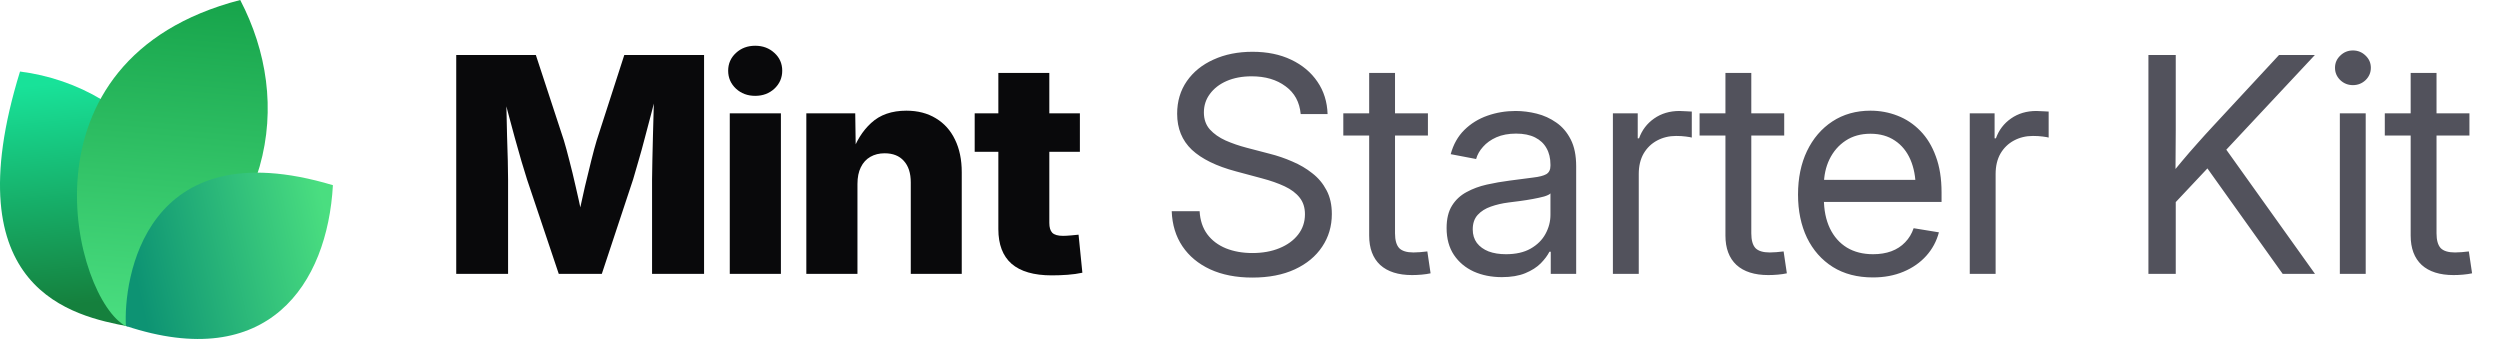
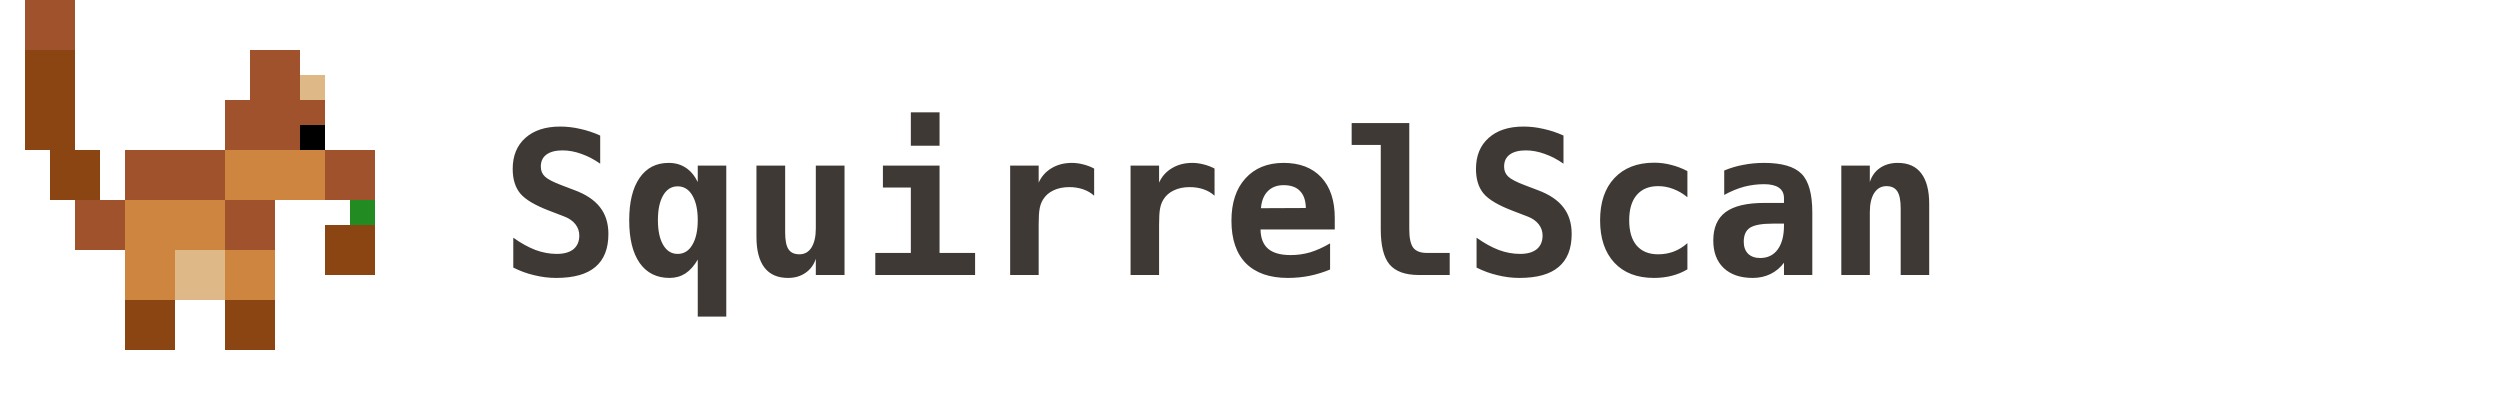
- <svg xmlns="http://www.w3.org/2000/svg" width="177" height="24" viewBox="0 0 177 24" fill="none">
-   <path d="M9.061 23.108C5.268 22.377 -3.391 20.627 1.417 5.064C9.634 6.099 16.973 14.064 9.061 23.108Z" fill="url(#paint0_linear_17557_2020)" />
-   <path d="M8.919 23.094C5.276 21.222 0.784 4.209 17.007 0C20.757 7.193 19.621 16.545 8.919 23.094Z" fill="url(#paint1_linear_17557_2020)" />
-   <path d="M8.914 23.079C8.735 19.882 10.159 9.085 23.57 13.111C23.181 20.123 18.984 26.418 8.914 23.079Z" fill="url(#paint2_linear_17557_2020)" />
-   <path d="M32.301 19.392V3.894H37.938L39.925 9.948C40.036 10.315 40.164 10.787 40.31 11.362C40.462 11.938 40.611 12.552 40.757 13.204C40.91 13.855 41.048 14.483 41.173 15.086C41.305 15.682 41.412 16.192 41.495 16.615H40.695C40.771 16.192 40.871 15.682 40.996 15.086C41.128 14.49 41.267 13.866 41.412 13.214C41.565 12.562 41.714 11.948 41.86 11.373C42.005 10.79 42.133 10.315 42.244 9.948L44.2 3.894H49.848V19.392H46.166V12.704C46.166 12.357 46.173 11.917 46.187 11.383C46.2 10.849 46.214 10.27 46.228 9.646C46.249 9.022 46.266 8.391 46.28 7.753C46.301 7.115 46.311 6.519 46.311 5.964H46.623C46.485 6.561 46.332 7.181 46.166 7.826C45.999 8.471 45.833 9.102 45.666 9.719C45.507 10.336 45.351 10.901 45.198 11.414C45.053 11.928 44.928 12.357 44.824 12.704L42.608 19.392H39.561L37.314 12.704C37.203 12.357 37.072 11.928 36.919 11.414C36.773 10.901 36.614 10.34 36.441 9.729C36.274 9.112 36.104 8.481 35.931 7.836C35.764 7.192 35.608 6.567 35.463 5.964H35.827C35.834 6.512 35.844 7.105 35.858 7.743C35.872 8.374 35.886 9.005 35.9 9.636C35.92 10.26 35.938 10.839 35.952 11.373C35.965 11.907 35.972 12.351 35.972 12.704V19.392H32.301ZM51.668 19.392V8.024H55.288V19.392H51.668ZM53.468 6.786C52.927 6.786 52.473 6.616 52.105 6.276C51.738 5.93 51.554 5.507 51.554 5.007C51.554 4.508 51.738 4.088 52.105 3.749C52.473 3.409 52.927 3.239 53.468 3.239C54.009 3.239 54.463 3.409 54.83 3.749C55.198 4.082 55.382 4.501 55.382 5.007C55.382 5.507 55.198 5.93 54.83 6.276C54.463 6.616 54.009 6.786 53.468 6.786ZM60.708 13.027V19.392H57.088V8.024H60.551L60.593 10.967H60.281C60.593 10.024 61.061 9.268 61.685 8.7C62.309 8.124 63.138 7.836 64.171 7.836C64.975 7.836 65.672 8.017 66.262 8.377C66.851 8.731 67.302 9.234 67.614 9.885C67.933 10.537 68.092 11.307 68.092 12.194V19.392H64.483V12.912C64.483 12.26 64.32 11.754 63.994 11.394C63.675 11.033 63.221 10.853 62.632 10.853C62.25 10.853 61.914 10.936 61.623 11.102C61.332 11.269 61.106 11.515 60.947 11.841C60.787 12.16 60.708 12.555 60.708 13.027ZM76.456 8.024V10.749H69.008V8.024H76.456ZM70.683 5.163H74.292V15.783C74.292 16.102 74.361 16.334 74.5 16.48C74.646 16.625 74.899 16.698 75.259 16.698C75.405 16.698 75.596 16.688 75.831 16.667C76.074 16.646 76.251 16.629 76.362 16.615L76.632 19.309C76.313 19.378 75.963 19.427 75.582 19.455C75.207 19.482 74.836 19.496 74.469 19.496C73.2 19.496 72.25 19.222 71.619 18.674C70.995 18.127 70.683 17.308 70.683 16.22V5.163Z" fill="#09090B" />
-   <path d="M88.667 19.652C87.523 19.652 86.528 19.458 85.682 19.07C84.843 18.681 84.188 18.137 83.716 17.437C83.245 16.736 82.992 15.908 82.957 14.951H84.933C84.968 15.596 85.148 16.14 85.474 16.584C85.8 17.021 86.24 17.354 86.795 17.582C87.35 17.804 87.974 17.915 88.667 17.915C89.388 17.915 90.026 17.801 90.581 17.572C91.143 17.343 91.583 17.024 91.902 16.615C92.228 16.199 92.391 15.717 92.391 15.169C92.391 14.698 92.266 14.306 92.017 13.994C91.767 13.675 91.413 13.408 90.956 13.193C90.498 12.978 89.954 12.787 89.323 12.621L87.502 12.132C86.123 11.765 85.082 11.255 84.382 10.603C83.689 9.944 83.342 9.095 83.342 8.055C83.342 7.174 83.571 6.404 84.028 5.746C84.486 5.087 85.117 4.577 85.921 4.217C86.726 3.849 87.645 3.666 88.678 3.666C89.718 3.666 90.63 3.853 91.413 4.227C92.204 4.602 92.824 5.122 93.275 5.787C93.726 6.446 93.965 7.209 93.993 8.076H92.089C92.013 7.23 91.656 6.574 91.018 6.11C90.387 5.638 89.586 5.403 88.615 5.403C87.95 5.403 87.36 5.513 86.847 5.735C86.341 5.957 85.946 6.262 85.661 6.651C85.377 7.032 85.235 7.469 85.235 7.961C85.235 8.447 85.377 8.849 85.661 9.168C85.946 9.48 86.317 9.74 86.774 9.948C87.232 10.149 87.724 10.319 88.251 10.457L89.884 10.884C90.439 11.023 90.977 11.206 91.496 11.435C92.023 11.657 92.495 11.934 92.911 12.267C93.334 12.593 93.67 12.995 93.92 13.474C94.17 13.945 94.294 14.504 94.294 15.149C94.294 16.015 94.066 16.788 93.608 17.468C93.157 18.148 92.512 18.681 91.673 19.07C90.834 19.458 89.832 19.652 88.667 19.652ZM101.097 8.024V9.594H95.106V8.024H101.097ZM96.937 5.163H98.767V16.521C98.767 17 98.865 17.347 99.059 17.562C99.26 17.77 99.6 17.874 100.078 17.874C100.21 17.874 100.366 17.867 100.546 17.853C100.733 17.832 100.903 17.815 101.056 17.801L101.285 19.351C101.097 19.392 100.886 19.423 100.65 19.444C100.414 19.465 100.189 19.475 99.974 19.475C98.996 19.475 98.244 19.236 97.717 18.758C97.197 18.272 96.937 17.579 96.937 16.677V5.163ZM106.33 19.621C105.595 19.621 104.932 19.489 104.343 19.226C103.754 18.955 103.285 18.564 102.939 18.05C102.592 17.53 102.419 16.896 102.419 16.147C102.419 15.495 102.547 14.965 102.804 14.556C103.06 14.146 103.403 13.828 103.833 13.599C104.263 13.363 104.742 13.186 105.269 13.068C105.796 12.95 106.333 12.857 106.881 12.787C107.574 12.69 108.132 12.617 108.555 12.569C108.978 12.52 109.287 12.441 109.481 12.33C109.675 12.212 109.772 12.014 109.772 11.737V11.654C109.772 11.203 109.679 10.815 109.492 10.489C109.311 10.163 109.041 9.91 108.68 9.729C108.32 9.549 107.872 9.459 107.338 9.459C106.805 9.459 106.34 9.546 105.945 9.719C105.556 9.892 105.241 10.118 104.998 10.395C104.755 10.665 104.593 10.953 104.509 11.258L102.71 10.915C102.897 10.222 103.22 9.65 103.677 9.199C104.135 8.748 104.679 8.412 105.31 8.19C105.941 7.968 106.607 7.857 107.307 7.857C107.8 7.857 108.295 7.92 108.795 8.044C109.301 8.169 109.765 8.381 110.188 8.679C110.611 8.97 110.951 9.369 111.208 9.875C111.464 10.374 111.593 11.005 111.593 11.768V19.392H109.793V17.822H109.7C109.568 18.085 109.363 18.359 109.086 18.643C108.809 18.921 108.444 19.153 107.994 19.34C107.543 19.527 106.988 19.621 106.33 19.621ZM106.621 17.998C107.321 17.998 107.904 17.867 108.368 17.603C108.84 17.333 109.19 16.986 109.419 16.563C109.654 16.133 109.772 15.682 109.772 15.211V13.692C109.703 13.769 109.554 13.841 109.325 13.911C109.096 13.973 108.829 14.032 108.524 14.088C108.226 14.143 107.921 14.192 107.609 14.233C107.304 14.275 107.033 14.309 106.798 14.337C106.354 14.393 105.938 14.49 105.549 14.628C105.168 14.76 104.86 14.954 104.624 15.211C104.388 15.467 104.27 15.811 104.27 16.241C104.27 16.615 104.367 16.934 104.561 17.198C104.762 17.461 105.04 17.662 105.393 17.801C105.747 17.933 106.156 17.998 106.621 17.998ZM114.193 19.392V8.024H115.951V9.792H116.045C116.253 9.209 116.61 8.741 117.116 8.388C117.622 8.034 118.219 7.857 118.905 7.857C119.058 7.857 119.217 7.864 119.384 7.878C119.55 7.885 119.682 7.892 119.779 7.899V9.74C119.716 9.719 119.578 9.695 119.363 9.667C119.155 9.639 118.922 9.625 118.666 9.625C118.174 9.625 117.726 9.733 117.324 9.948C116.922 10.163 116.603 10.471 116.367 10.874C116.138 11.276 116.024 11.758 116.024 12.319V19.392H114.193ZM126.322 8.024V9.594H120.33V8.024H126.322ZM122.161 5.163H123.992V16.521C123.992 17 124.089 17.347 124.283 17.562C124.484 17.77 124.824 17.874 125.302 17.874C125.434 17.874 125.59 17.867 125.77 17.853C125.958 17.832 126.127 17.815 126.28 17.801L126.509 19.351C126.322 19.392 126.11 19.423 125.874 19.444C125.639 19.465 125.413 19.475 125.198 19.475C124.221 19.475 123.468 19.236 122.941 18.758C122.421 18.272 122.161 17.579 122.161 16.677V5.163ZM132.604 19.642C131.502 19.642 130.555 19.396 129.765 18.903C128.974 18.404 128.364 17.714 127.934 16.834C127.511 15.946 127.3 14.927 127.3 13.775C127.3 12.611 127.511 11.584 127.934 10.697C128.364 9.802 128.964 9.102 129.734 8.596C130.51 8.089 131.408 7.836 132.428 7.836C133.1 7.836 133.738 7.954 134.341 8.19C134.952 8.426 135.489 8.783 135.954 9.261C136.425 9.74 136.793 10.343 137.056 11.071C137.327 11.792 137.462 12.645 137.462 13.63V14.296H128.433V12.735H136.463L135.631 13.297C135.631 12.541 135.506 11.876 135.257 11.3C135.007 10.725 134.643 10.277 134.165 9.958C133.686 9.632 133.107 9.469 132.428 9.469C131.748 9.469 131.162 9.632 130.67 9.958C130.177 10.284 129.796 10.725 129.526 11.279C129.262 11.827 129.13 12.441 129.13 13.12V14.046C129.13 14.864 129.273 15.572 129.557 16.168C129.841 16.757 130.243 17.211 130.763 17.53C131.283 17.842 131.901 17.998 132.615 17.998C133.093 17.998 133.523 17.929 133.905 17.79C134.293 17.645 134.619 17.433 134.882 17.156C135.153 16.879 135.354 16.546 135.486 16.157L137.275 16.449C137.108 17.08 136.81 17.634 136.38 18.113C135.95 18.591 135.413 18.966 134.768 19.236C134.123 19.507 133.402 19.642 132.604 19.642ZM139.459 19.392V8.024H141.217V9.792H141.311C141.519 9.209 141.876 8.741 142.382 8.388C142.888 8.034 143.485 7.857 144.171 7.857C144.324 7.857 144.483 7.864 144.649 7.878C144.816 7.885 144.948 7.892 145.045 7.899V9.74C144.982 9.719 144.844 9.695 144.629 9.667C144.421 9.639 144.188 9.625 143.932 9.625C143.439 9.625 142.992 9.733 142.59 9.948C142.188 10.163 141.869 10.471 141.633 10.874C141.404 11.276 141.29 11.758 141.29 12.319V19.392H139.459ZM153.429 14.961V12.715C153.783 12.257 154.136 11.82 154.49 11.404C154.844 10.981 155.204 10.565 155.572 10.156C155.939 9.74 156.314 9.327 156.695 8.918L161.355 3.894H163.893L157.277 10.967H157.184L153.429 14.961ZM152.108 19.392V3.894H154.043V9.241L154.022 12.559L154.043 13.505V19.392H152.108ZM161.615 19.392L155.967 11.477L157.173 9.969L163.903 19.392H161.615ZM165.661 19.392V8.024H167.492V19.392H165.661ZM166.587 6.027C166.24 6.027 165.942 5.909 165.692 5.673C165.443 5.43 165.318 5.139 165.318 4.799C165.318 4.459 165.443 4.172 165.692 3.936C165.942 3.693 166.24 3.572 166.587 3.572C166.934 3.572 167.232 3.693 167.482 3.936C167.731 4.172 167.856 4.459 167.856 4.799C167.856 5.139 167.731 5.43 167.482 5.673C167.232 5.909 166.934 6.027 166.587 6.027ZM174.836 8.024V9.594H168.844V8.024H174.836ZM170.675 5.163H172.506V16.521C172.506 17 172.603 17.347 172.797 17.562C172.998 17.77 173.338 17.874 173.816 17.874C173.948 17.874 174.104 17.867 174.284 17.853C174.472 17.832 174.641 17.815 174.794 17.801L175.023 19.351C174.836 19.392 174.624 19.423 174.388 19.444C174.153 19.465 173.927 19.475 173.712 19.475C172.735 19.475 171.982 19.236 171.455 18.758C170.935 18.272 170.675 17.579 170.675 16.677V5.163Z" fill="#52525C" />
-   <defs>
-     <linearGradient id="paint0_linear_17557_2020" x1="3.776" y1="5.916" x2="5.232" y2="21.559" gradientUnits="userSpaceOnUse">
-       <stop stop-color="#18E299" />
-       <stop offset="1" stop-color="#15803D" />
-     </linearGradient>
-     <linearGradient id="paint1_linear_17557_2020" x1="12.171" y1="-0.718" x2="10.19" y2="22.983" gradientUnits="userSpaceOnUse">
-       <stop stop-color="#16A34A" />
-       <stop offset="1" stop-color="#4ADE80" />
-     </linearGradient>
-     <linearGradient id="paint2_linear_17557_2020" x1="23.133" y1="15.353" x2="9.338" y2="18.52" gradientUnits="userSpaceOnUse">
-       <stop stop-color="#4ADE80" />
-       <stop offset="1" stop-color="#0D9373" />
-     </linearGradient>
-   </defs>
+ <svg xmlns="http://www.w3.org/2000/svg" width="200" height="32" viewBox="0 0 200 32" fill="none">
+   <g transform="translate(0, 0)">
+     <rect x="2" y="4" width="4" height="4" fill="#8B4513" />
+     <rect x="2" y="8" width="4" height="4" fill="#8B4513" />
+     <rect x="4" y="12" width="4" height="4" fill="#8B4513" />
+     <rect x="6" y="16" width="4" height="4" fill="#A0522D" />
+     <rect x="2" y="0" width="4" height="4" fill="#A0522D" />
+     <rect x="10" y="12" width="4" height="4" fill="#A0522D" />
+     <rect x="14" y="12" width="4" height="4" fill="#A0522D" />
+     <rect x="10" y="16" width="4" height="4" fill="#CD853F" />
+     <rect x="14" y="16" width="4" height="4" fill="#CD853F" />
+     <rect x="18" y="16" width="4" height="4" fill="#A0522D" />
+     <rect x="10" y="20" width="4" height="4" fill="#CD853F" />
+     <rect x="14" y="20" width="4" height="4" fill="#DEB887" />
+     <rect x="18" y="20" width="4" height="4" fill="#CD853F" />
+     <rect x="18" y="8" width="4" height="4" fill="#A0522D" />
+     <rect x="22" y="8" width="4" height="4" fill="#A0522D" />
+     <rect x="18" y="12" width="4" height="4" fill="#CD853F" />
+     <rect x="22" y="12" width="4" height="4" fill="#CD853F" />
+     <rect x="26" y="12" width="4" height="4" fill="#A0522D" />
+     <rect x="24" y="10" width="2" height="2" fill="#000000" />
+     <rect x="20" y="4" width="4" height="4" fill="#A0522D" />
+     <rect x="24" y="6" width="2" height="2" fill="#DEB887" />
+     <rect x="10" y="24" width="4" height="4" fill="#8B4513" />
+     <rect x="18" y="24" width="4" height="4" fill="#8B4513" />
+     <rect x="26" y="18" width="4" height="4" fill="#8B4513" />
+     <rect x="28" y="16" width="2" height="2" fill="#228B22" />
+   </g>
+   <text x="40" y="22" font-family="JetBrains Mono, monospace" font-size="16" font-weight="600" fill="#3F3935">SquirrelScan</text>
</svg>
